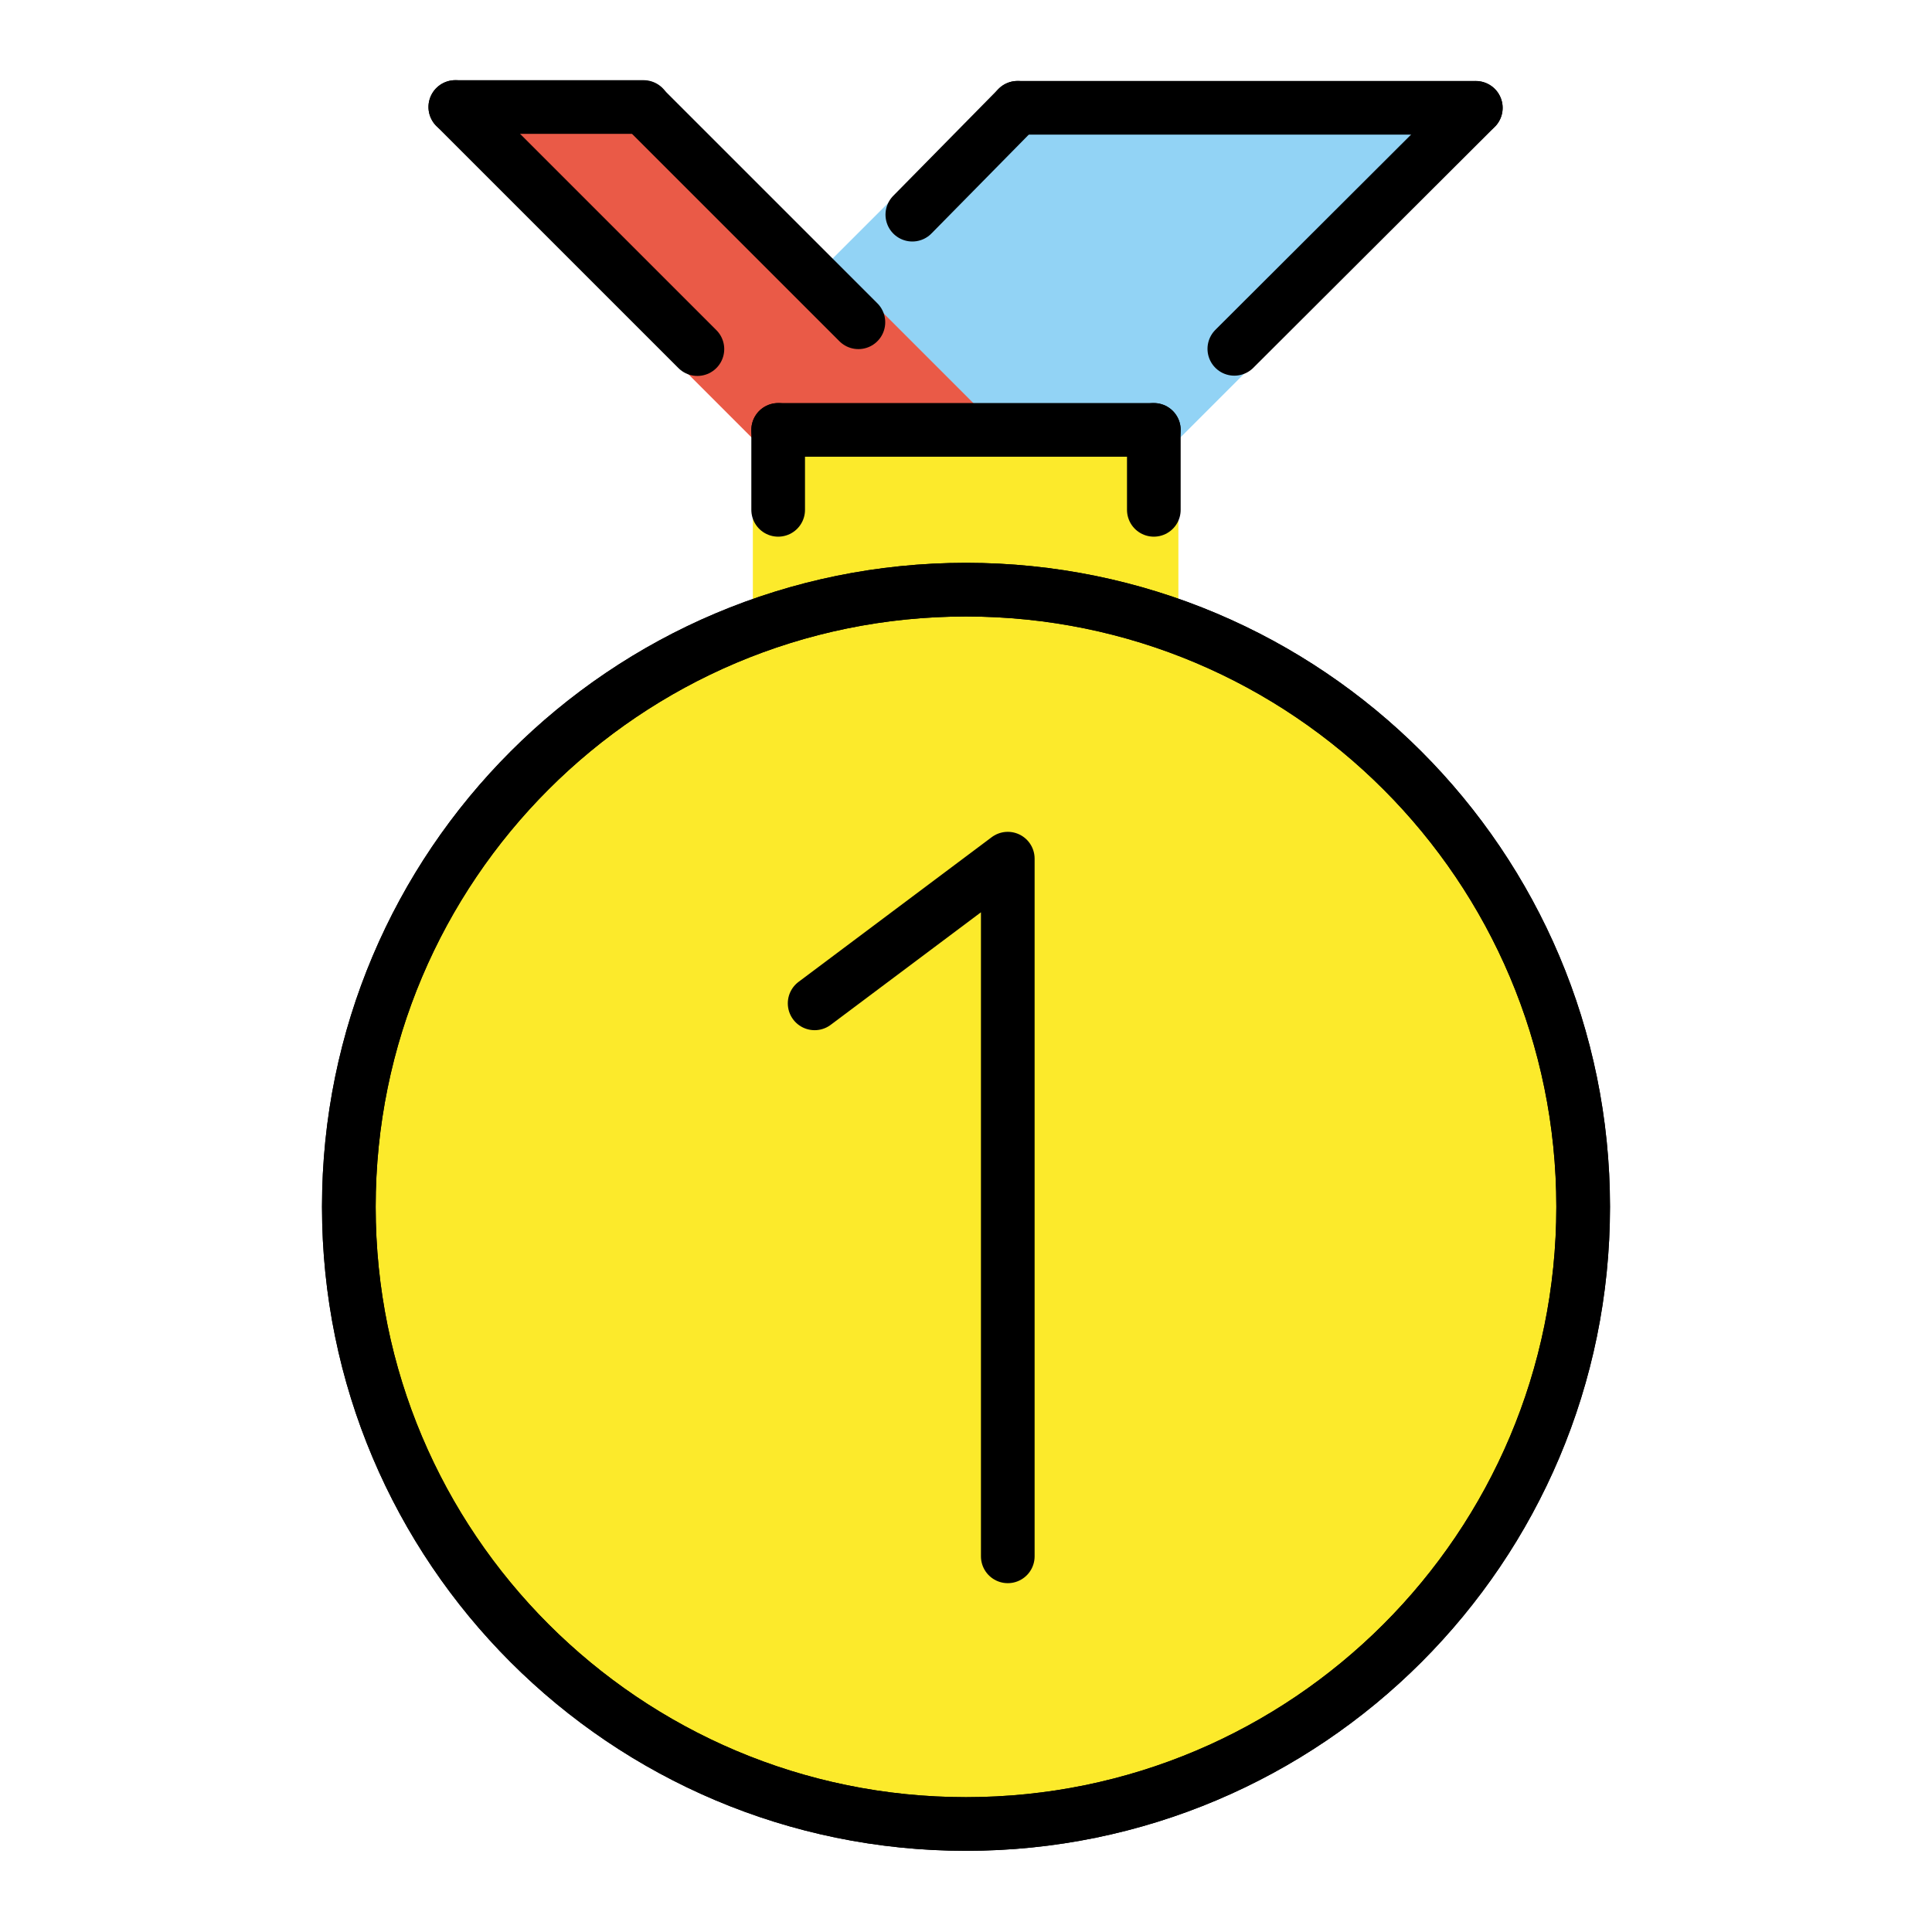
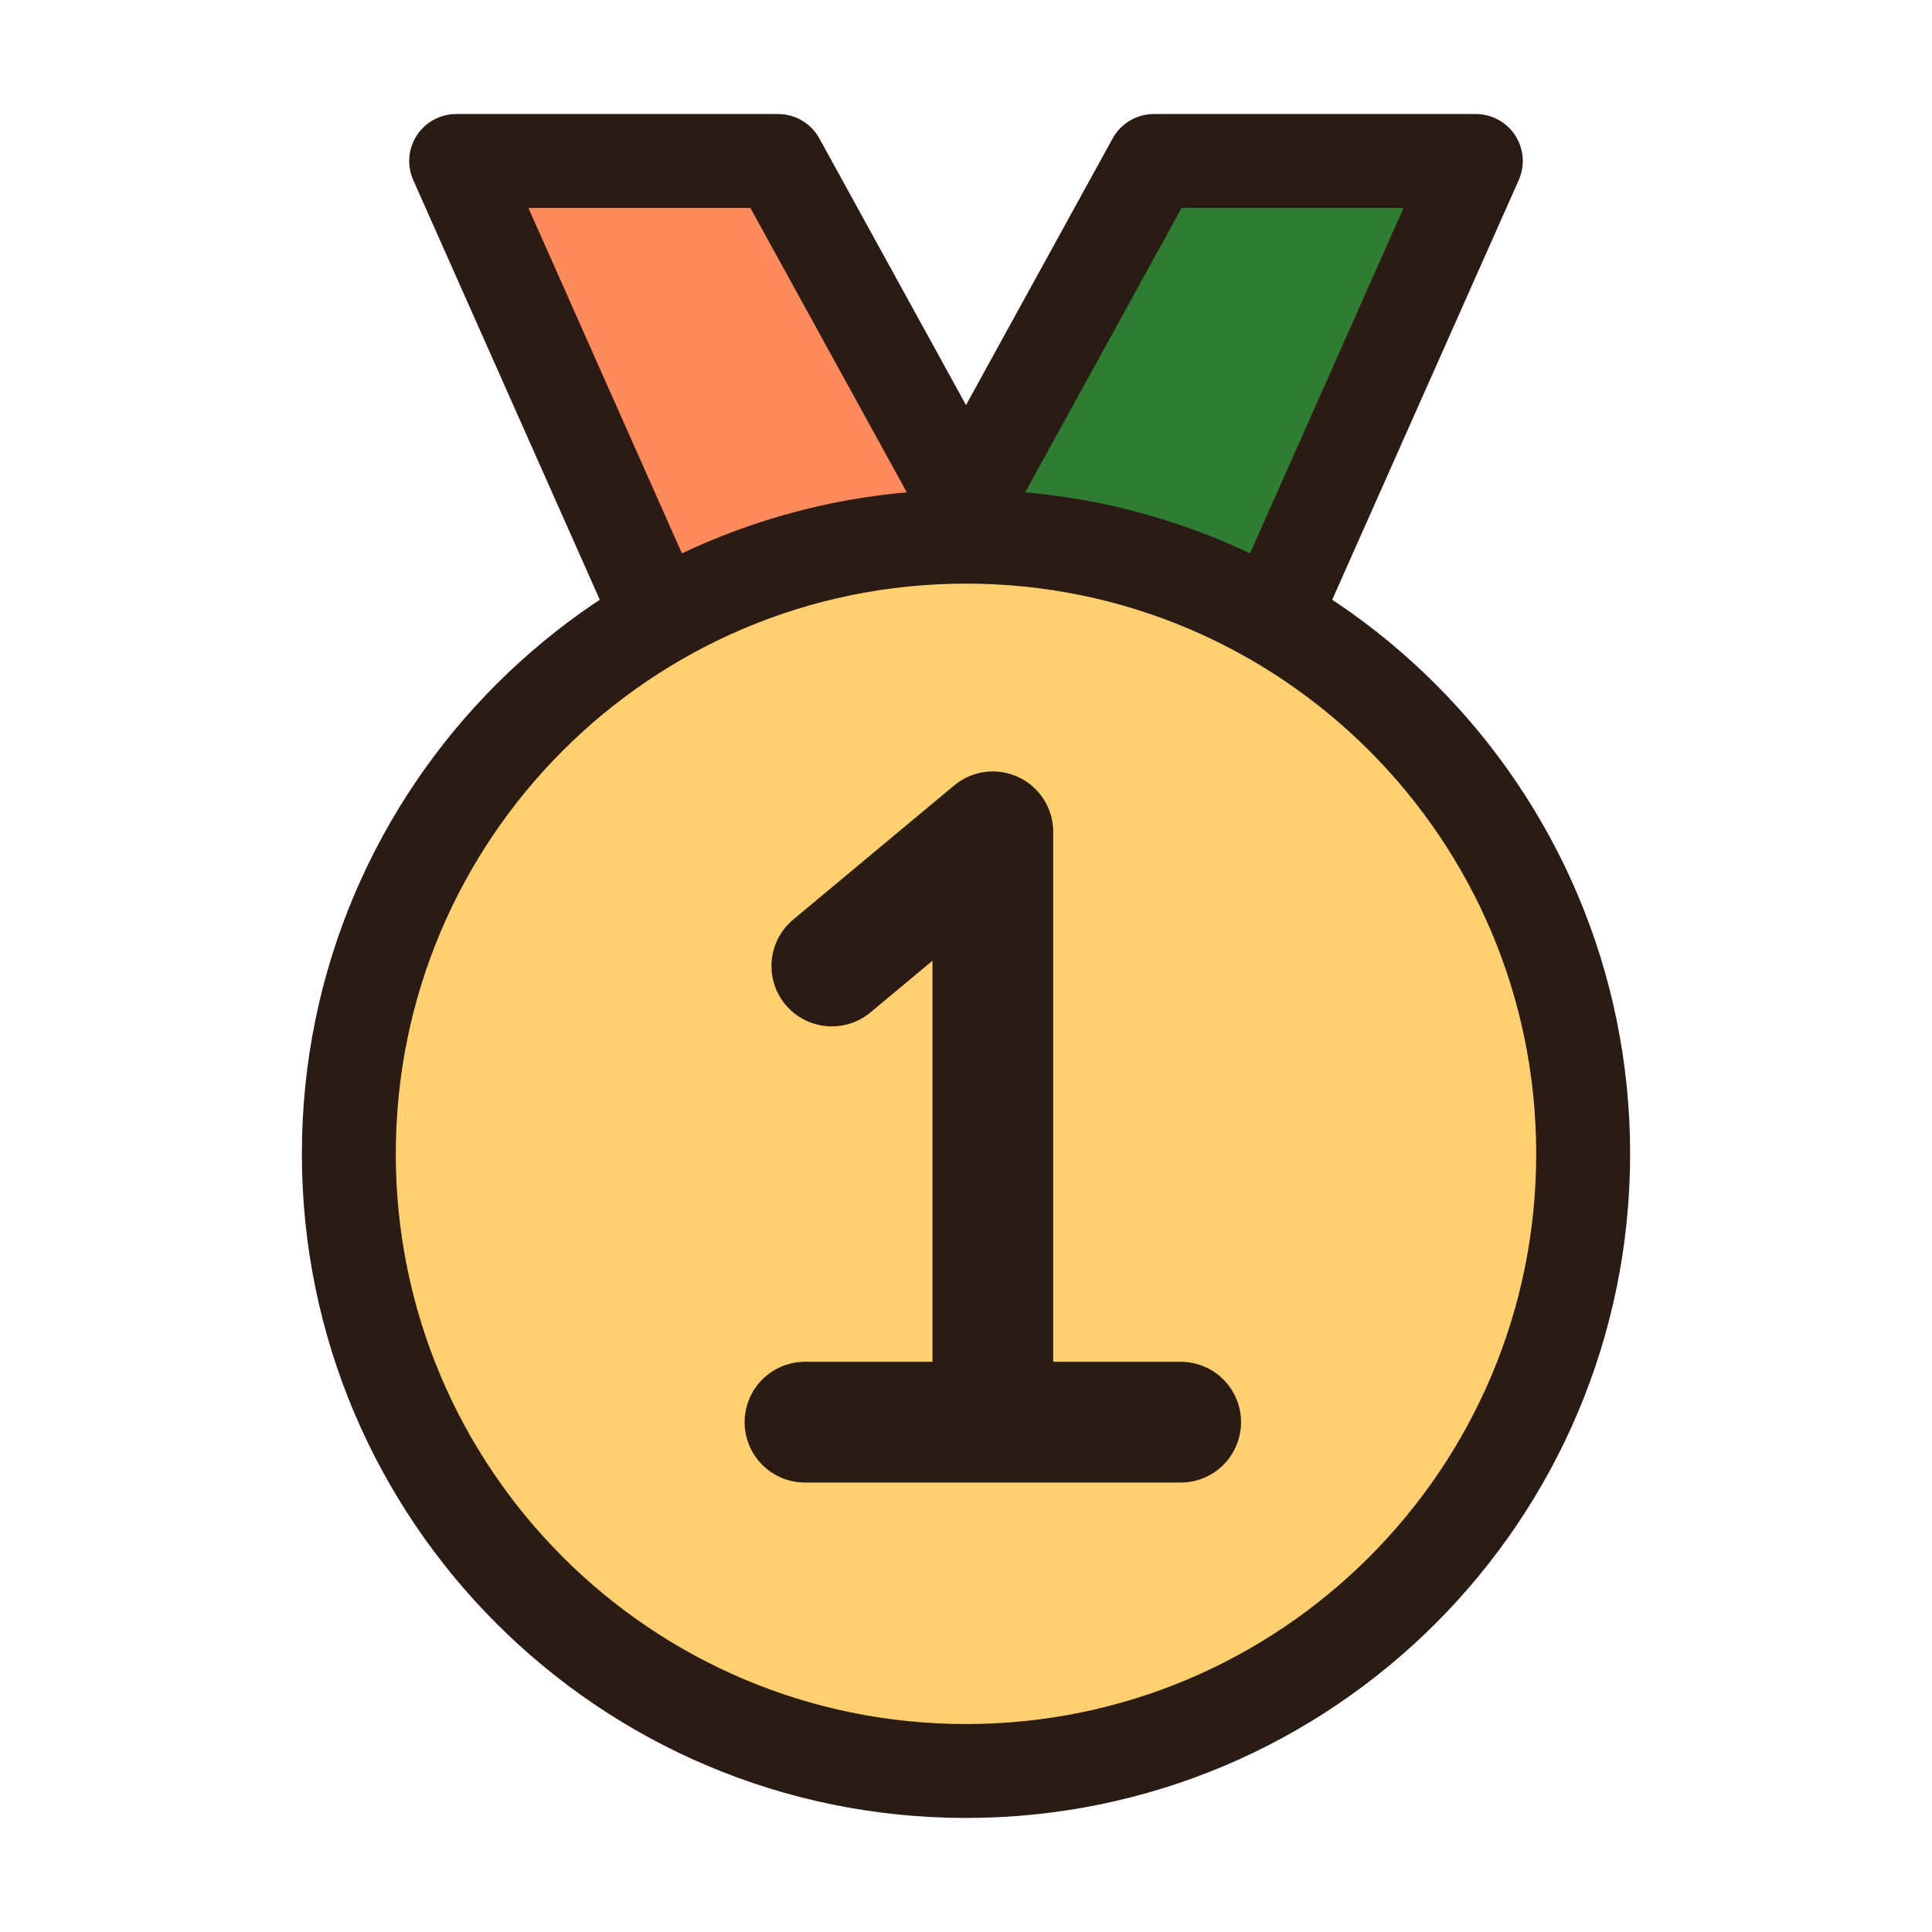
- <svg xmlns="http://www.w3.org/2000/svg" id="emoji" viewBox="0 0 72 72">
-   <g id="color">
-     <polyline fill="#fcea2b" stroke="none" points="28.057,22.427 28.057,17 43.915,17 43.915,22.427" />
-     <polyline fill="#92d3f5" stroke="#92d3f5" stroke-linecap="round" stroke-linejoin="round" stroke-miterlimit="10" stroke-width="1.8" points="54.999,4.022 43,16.021 36,16.021 30.958,10.979 37.921,4.017 54.999,4.017" />
-     <polyline fill="#ea5a47" stroke="#ea5a47" stroke-linecap="round" stroke-linejoin="round" stroke-miterlimit="10" stroke-width="1.8" points="23.983,4.004 36,16.021 29,16.021 16.968,3.988 23.983,3.988" />
-     <circle cx="36" cy="44.975" r="23" fill="#fcea2b" stroke="none" stroke-linecap="round" stroke-linejoin="round" stroke-miterlimit="10" stroke-width="2" />
-   </g>
-   <g id="hair" />
-   <g id="skin" />
-   <g id="skin-shadow" />
-   <g id="line">
-     <circle cx="36" cy="44.975" r="23" fill="none" stroke="#000000" stroke-miterlimit="10" stroke-width="2" />
-     <circle cx="36" cy="44.975" r="23" fill="none" stroke="#000000" stroke-linecap="round" stroke-linejoin="round" stroke-miterlimit="10" stroke-width="2" />
-     <line x1="29" x2="29" y1="19" y2="16.021" fill="none" stroke="#000000" stroke-linecap="round" stroke-linejoin="round" stroke-miterlimit="10" stroke-width="2" />
-     <line x1="43" x2="43" y1="19" y2="16.021" fill="none" stroke="#000000" stroke-linecap="round" stroke-linejoin="round" stroke-miterlimit="10" stroke-width="2" />
-     <line x1="29" x2="43" y1="16.021" y2="16.021" fill="none" stroke="#000000" stroke-linecap="round" stroke-linejoin="round" stroke-miterlimit="10" stroke-width="2" />
-     <line x1="25.99" x2="16.968" y1="13.01" y2="3.988" fill="none" stroke="#000000" stroke-linecap="round" stroke-linejoin="round" stroke-miterlimit="10" stroke-width="2" />
-     <line x1="31.99" x2="23.983" y1="12.01" y2="4.004" fill="none" stroke="#000000" stroke-linecap="round" stroke-linejoin="round" stroke-miterlimit="10" stroke-width="2" />
-     <line x1="34" x2="37.921" y1="8" y2="4.017" fill="none" stroke="#000000" stroke-linecap="round" stroke-linejoin="round" stroke-miterlimit="10" stroke-width="2" />
-     <line x1="46" x2="54.999" y1="13" y2="4.022" fill="none" stroke="#000000" stroke-linecap="round" stroke-linejoin="round" stroke-miterlimit="10" stroke-width="2" />
-     <line x1="16.968" x2="23.983" y1="3.988" y2="3.988" fill="none" stroke="#000000" stroke-linecap="round" stroke-linejoin="round" stroke-miterlimit="10" stroke-width="2" />
-     <line x1="37.921" x2="54.999" y1="4.017" y2="4.017" fill="none" stroke="#000000" stroke-linecap="round" stroke-linejoin="round" stroke-miterlimit="10" stroke-width="2" />
-     <polyline fill="none" stroke="#000000" stroke-linecap="round" stroke-linejoin="round" stroke-miterlimit="10" stroke-width="2" points="30.359,37.392 37.557,32 37.557,58" />
-   </g>
+ <svg xmlns="http://www.w3.org/2000/svg" viewBox="0 0 72 72" fill="none" stroke="#2a1b14" stroke-width="3.5" stroke-linecap="round" stroke-linejoin="round">
+   <path d="M17 6H29L40 26L29 33Z" fill="#ff8a5b" />
+   <path d="M43 6H55L43 33L32 26Z" fill="#2e7d32" />
+   <circle cx="36" cy="43" r="23" fill="#ffcf70" />
+   <path d="M31 36L37 31V53M30 53H44" fill="none" stroke-width="4.5" />
</svg>
